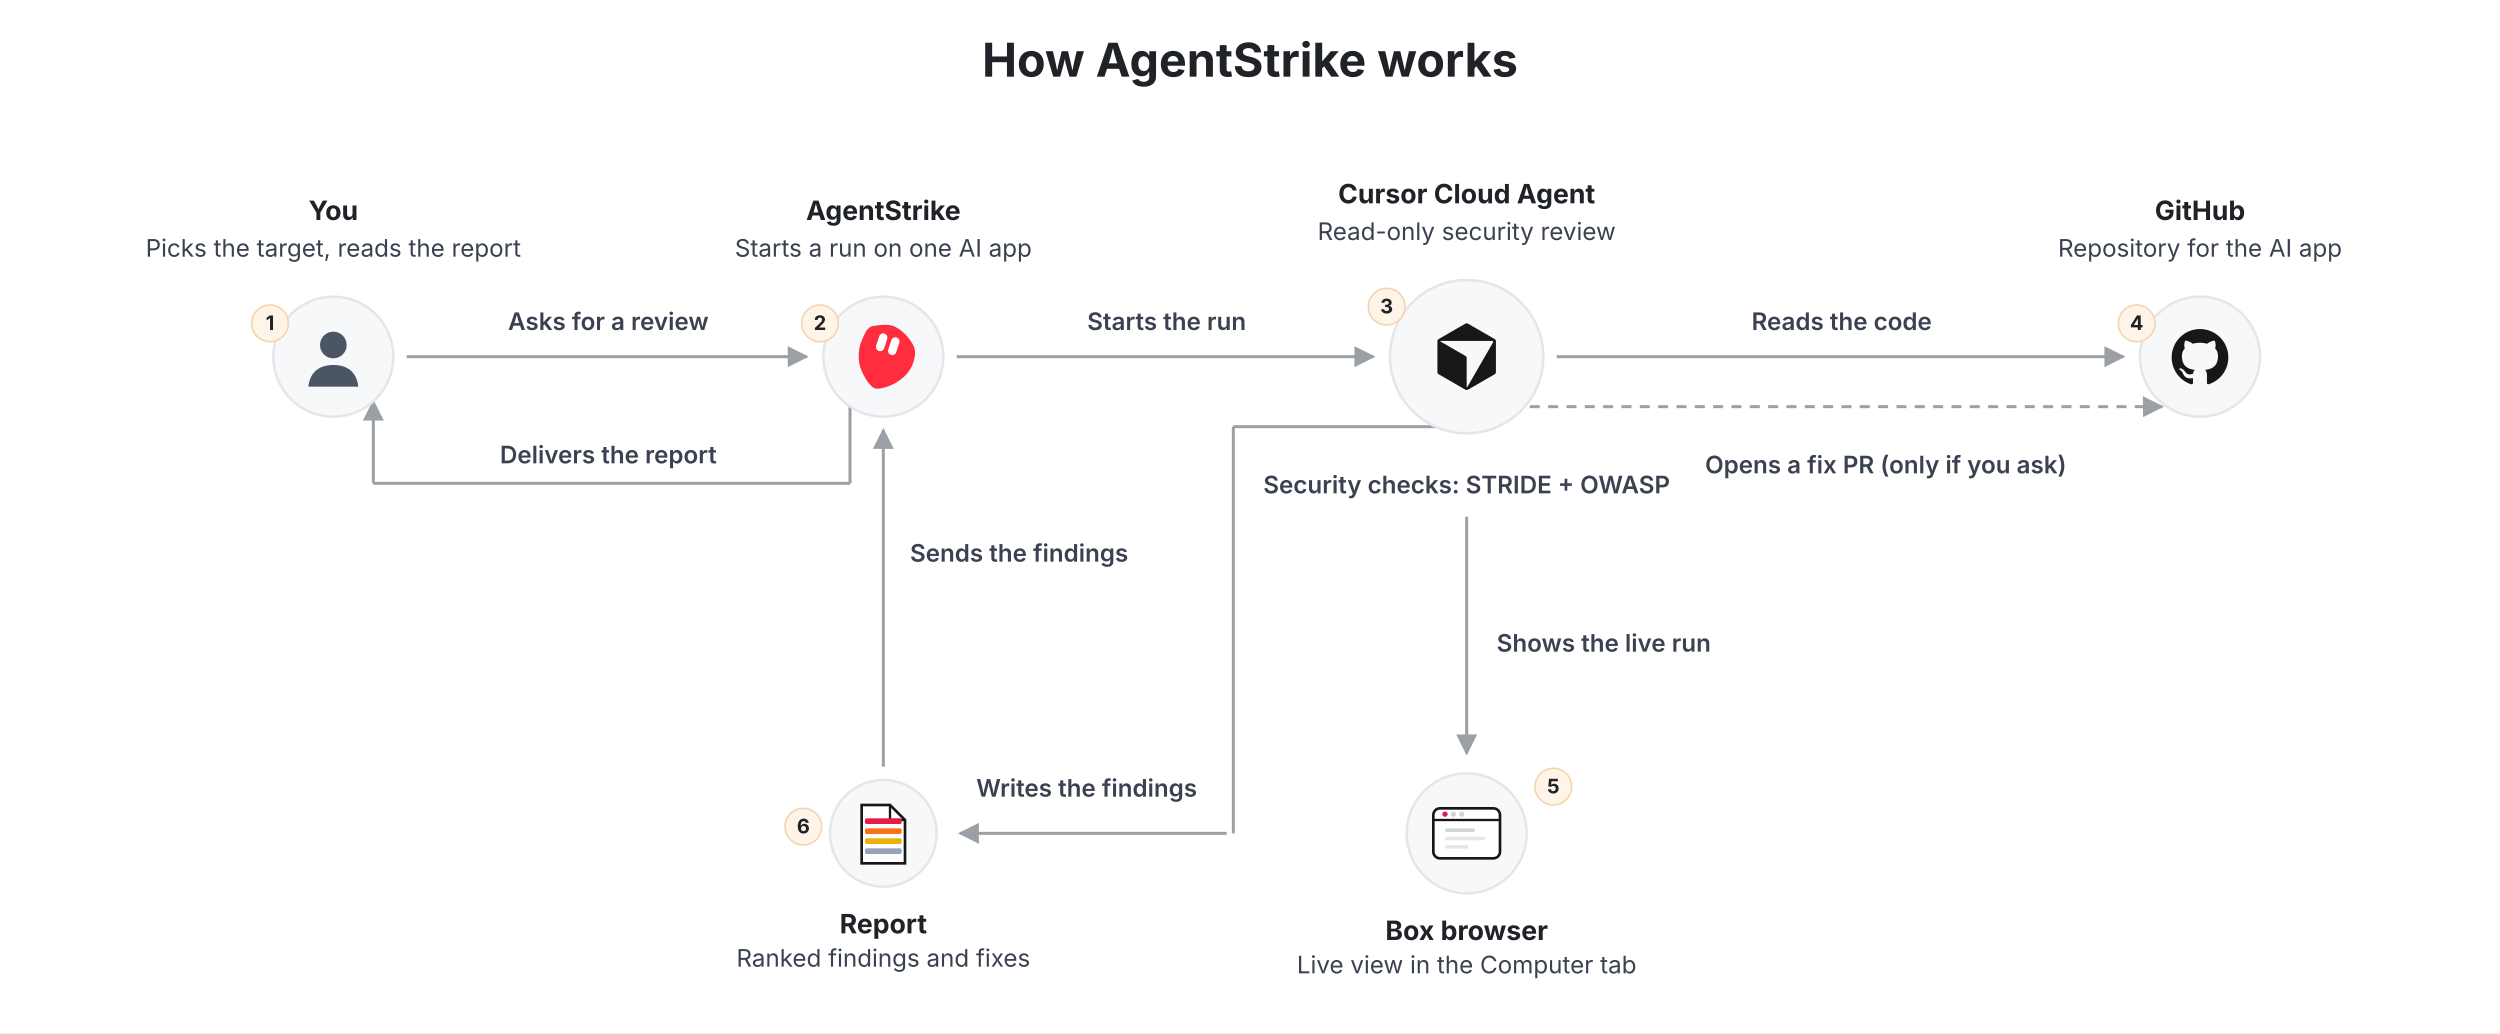
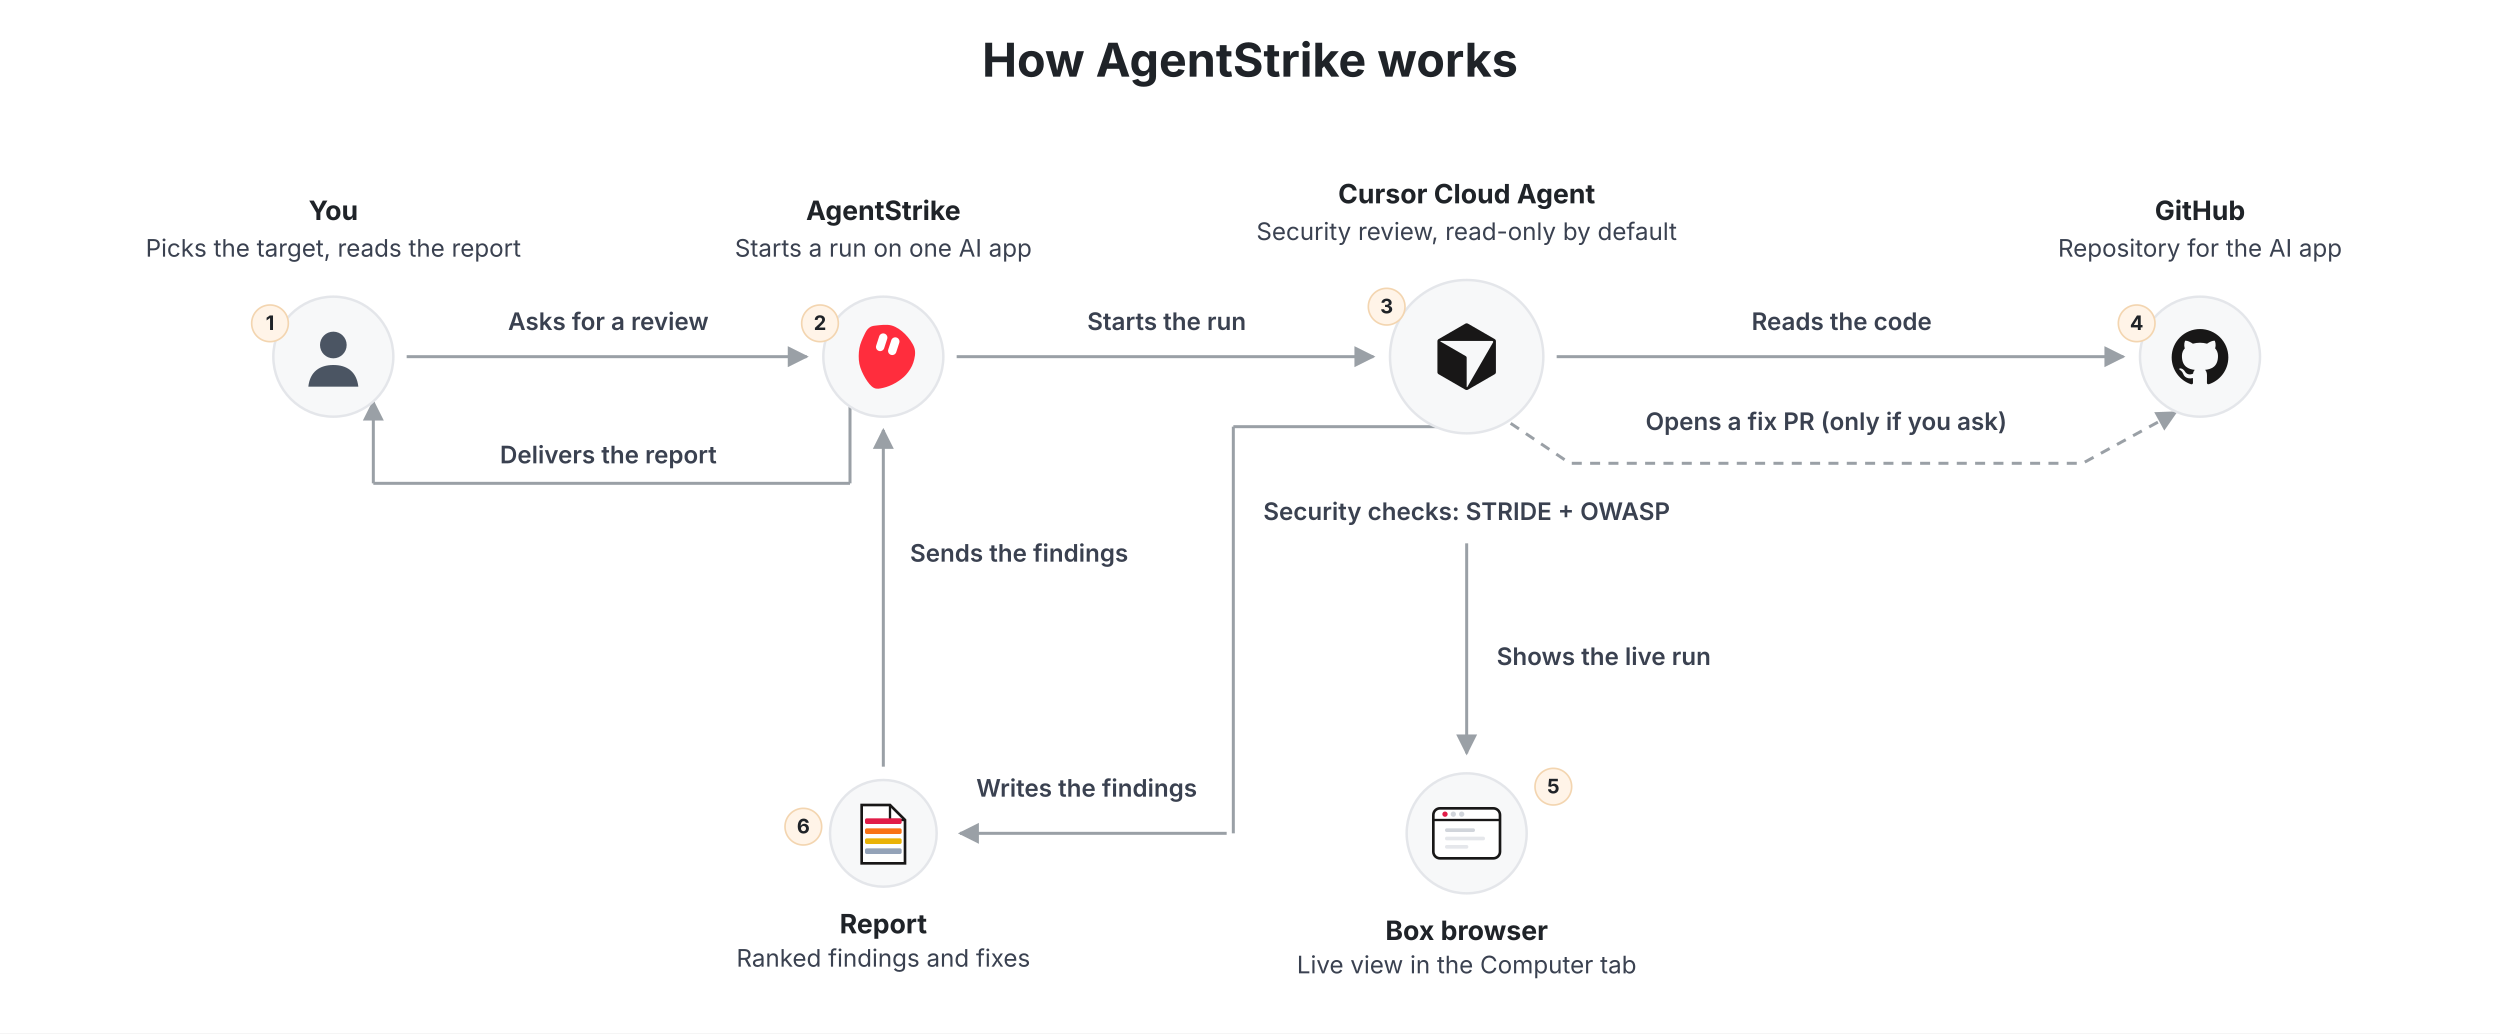
<svg xmlns="http://www.w3.org/2000/svg" width="1500" height="620" viewBox="0 0 1500 620" role="img" aria-label="How AgentStrike works">
  <rect width="1500" height="620" fill="#FFFFFF" />
  <defs>
    <marker id="arrow" viewBox="0 0 10 10" refX="9" refY="5" markerWidth="7" markerHeight="7" orient="auto">
      <path d="M0 0 L10 5 L0 10 z" fill="#9AA0A6" />
    </marker>
  </defs>
  <style>
    text { font-family: ui-sans-serif, Inter, system-ui, -apple-system, "Segoe UI", sans-serif; fill: #1F2328; }
    .title { font-size: 28px; font-weight: 700; }
    .name { font-size: 16px; font-weight: 700; }
    .cap { font-size: 14.5px; fill: #3A4150; }
    .note { font-size: 14.5px; fill: #3A4150; font-weight: 600; }
    .phase { font-size: 14.5px; fill: #3A4150; font-weight: 600; }
  </style>
  <text class="title" x="750.0" y="46" text-anchor="middle">How AgentStrike works</text>
  <line x1="244" y1="214" x2="484" y2="214" stroke="#9AA0A6" stroke-width="1.8" marker-end="url(#arrow)" />
  <line x1="574" y1="214" x2="824" y2="214" stroke="#9AA0A6" stroke-width="1.8" marker-end="url(#arrow)" />
  <line x1="934" y1="214" x2="1274" y2="214" stroke="#9AA0A6" stroke-width="1.8" marker-end="url(#arrow)" />
-   <line x1="917.871" y1="244" x2="1297.1" y2="244" stroke="#9AA0A6" stroke-width="1.8" stroke-dasharray="6 5" marker-end="url(#arrow)" />
+   <path d="M 906.4 254.0 L 942.0 278.0 L 1249.5 278.0 L 1305.5 247.4" fill="none" stroke="#9AA0A6" stroke-width="1.8" stroke-dasharray="6 5" stroke-linejoin="round" marker-end="url(#arrow)" />
  <text class="note" x="365.0" y="198" text-anchor="middle">Asks for a review</text>
  <text class="note" x="700.0" y="198" text-anchor="middle">Starts the run</text>
  <text class="note" x="1105.0" y="198" text-anchor="middle">Reads the code</text>
-   <text class="note" x="1131.486" y="284" text-anchor="middle">Opens a fix PR (only if you ask)</text>
-   <text class="phase" x="880" y="296" text-anchor="middle">Security checks: STRIDE + OWASP</text>
-   <line x1="880" y1="310" x2="880" y2="452" stroke="#9AA0A6" stroke-width="1.8" marker-end="url(#arrow)" />
-   <text class="note" x="898" y="391.0">Shows the live run</text>
+   <text class="note" x="1095.757" y="258" text-anchor="middle">Opens a fix PR (only if you ask)</text>
+   <text class="phase" x="880" y="312" text-anchor="middle">Security checks: STRIDE + OWASP</text>
+   <line x1="880" y1="326" x2="880" y2="452" stroke="#9AA0A6" stroke-width="1.8" marker-end="url(#arrow)" />
+   <text class="note" x="898" y="399.0">Shows the live run</text>
  <line x1="876" y1="256" x2="740" y2="256" stroke="#9AA0A6" stroke-width="1.8" />
  <line x1="740" y1="256" x2="740" y2="500" stroke="#9AA0A6" stroke-width="1.8" />
  <line x1="736" y1="500" x2="576" y2="500" stroke="#9AA0A6" stroke-width="1.8" marker-end="url(#arrow)" />
  <line x1="530" y1="460" x2="530" y2="258" stroke="#9AA0A6" stroke-width="1.8" marker-end="url(#arrow)" />
  <text class="note" x="652.0" y="478" text-anchor="middle">Writes the findings</text>
  <text class="note" x="546" y="337.0">Sends the findings</text>
  <line x1="510" y1="244" x2="510" y2="290" stroke="#9AA0A6" stroke-width="1.8" />
  <line x1="510" y1="290" x2="224" y2="290" stroke="#9AA0A6" stroke-width="1.8" />
  <line x1="224" y1="290" x2="224" y2="241" stroke="#9AA0A6" stroke-width="1.8" marker-end="url(#arrow)" />
  <text class="note" x="365.0" y="278" text-anchor="middle">Delivers the report</text>
  <circle cx="200" cy="214" r="36" fill="#F7F8F9" stroke="#E4E6EA" stroke-width="1.5" />
  <g transform="translate(200,216)" fill="#4B5563">
    <circle cx="0" cy="-9" r="8" />
    <path d="M-15 16c1-9 6.8-13 15-13s14 4 15 13" />
  </g>
  <text class="name" x="200" y="132" text-anchor="middle">You</text>
  <text class="cap" x="200" y="154" text-anchor="middle">Picks the target, reads the report</text>
  <circle cx="162" cy="194" r="11" fill="#FFF4E8" stroke="#F3D5B0" />
  <text x="162" y="198" text-anchor="middle" font-size="12" font-weight="700" fill="#C2410C">1</text>
  <circle cx="530" cy="214" r="36" fill="#F7F8F9" stroke="#E4E6EA" stroke-width="1.5" />
  <g transform="translate(530,214)">
    <g transform="translate(-23.00,-23.00) scale(0.7188)">
      <path fill="#FF2D3D" d="M26 6C29.17 5.67 35 4.83 39 6 43 7.17 46.83 9.83 50 13 53.17 16.17 56.83 21 58 25 59.17 29 58.17 33.33 57 37 55.83 40.67 53.5 44.17 51 47 48.5 49.83 45.17 52.17 42 54 38.83 55.83 35 57.33 32 58 29 58.67 26.5 59.33 24 58 21.5 56.67 19 53.33 17 50 15 46.67 12.83 42.17 12 38 11.17 33.83 11.33 29 12 25 12.67 21 14.67 16.83 16 14 17.33 11.17 18.33 9.33 20 8 21.67 6.67 22.83 6.33 26 6Z" />
      <g fill="#FFFFFF" transform="rotate(18 37 23)">
        <rect x="26.5" y="14.5" width="7" height="15.2" rx="3.5" />
        <rect x="37.1" y="14.5" width="7" height="15.2" rx="3.5" />
      </g>
    </g>
  </g>
  <text class="name" x="530" y="132" text-anchor="middle">AgentStrike</text>
  <text class="cap" x="530" y="154" text-anchor="middle">Starts a run on one AI app</text>
  <circle cx="492" cy="194" r="11" fill="#FFF4E8" stroke="#F3D5B0" />
  <text x="492" y="198" text-anchor="middle" font-size="12" font-weight="700" fill="#C2410C">2</text>
  <circle cx="880" cy="214" r="46" fill="#F7F8F9" stroke="#E4E6EA" stroke-width="1.5" />
  <g transform="translate(880,214)">
    <g transform="translate(-20.00,-20.00) scale(1.6667)" fill="#181717">
      <path d="M11.503.131 1.891 5.678a.84.84 0 0 0-.42.726v11.188c0 .3.162.575.42.724l9.609 5.55a1 1 0 0 0 .998 0l9.61-5.55a.84.84 0 0 0 .42-.724V6.404a.84.84 0 0 0-.42-.726L12.497.131a1.01 1.01 0 0 0-.996 0M2.657 6.338h18.55c.263 0 .43.287.297.515L12.23 22.918c-.062.107-.229.064-.229-.06V12.335a.59.59 0 0 0-.295-.51l-9.11-5.257c-.109-.063-.064-.23.061-.23" />
    </g>
  </g>
  <text class="name" x="880" y="122" text-anchor="middle">Cursor Cloud Agent</text>
-   <text class="cap" x="880" y="144" text-anchor="middle">Read-only security review</text>
+   <text class="cap" x="880" y="144" text-anchor="middle">Security review, read-only by default</text>
  <circle cx="832" cy="184" r="11" fill="#FFF4E8" stroke="#F3D5B0" />
  <text x="832" y="188" text-anchor="middle" font-size="12" font-weight="700" fill="#C2410C">3</text>
  <circle cx="1320" cy="214" r="36" fill="#F7F8F9" stroke="#E4E6EA" stroke-width="1.5" />
  <g transform="translate(1320,214)">
    <g transform="translate(-17.00,-17.00) scale(1.4167)" fill="#181717">
      <path d="M12 .297c-6.63 0-12 5.373-12 12 0 5.303 3.438 9.8 8.205 11.385.6.113.82-.258.82-.577 0-.285-.01-1.04-.015-2.04-3.338.724-4.042-1.61-4.042-1.61C4.422 18.07 3.633 17.7 3.633 17.7c-1.087-.744.084-.729.084-.729 1.205.084 1.838 1.236 1.838 1.236 1.07 1.835 2.809 1.305 3.495.998.108-.776.417-1.305.76-1.605-2.665-.3-5.466-1.332-5.466-5.93 0-1.31.465-2.38 1.235-3.22-.135-.303-.54-1.523.105-3.176 0 0 1.005-.322 3.3 1.23.96-.267 1.98-.399 3-.405 1.02.006 2.04.138 3 .405 2.28-1.552 3.285-1.23 3.285-1.23.645 1.653.24 2.873.12 3.176.765.84 1.23 1.91 1.23 3.22 0 4.61-2.805 5.625-5.475 5.92.42.36.81 1.096.81 2.22 0 1.606-.015 2.896-.015 3.286 0 .315.21.69.825.57C20.565 22.092 24 17.592 24 12.297c0-6.627-5.373-12-12-12" />
    </g>
  </g>
  <text class="name" x="1320" y="132" text-anchor="middle">GitHub</text>
  <text class="cap" x="1320" y="154" text-anchor="middle">Repository for the AI app</text>
  <circle cx="1282" cy="194" r="11" fill="#FFF4E8" stroke="#F3D5B0" />
  <text x="1282" y="198" text-anchor="middle" font-size="12" font-weight="700" fill="#C2410C">4</text>
  <circle cx="880" cy="500" r="36" fill="#F7F8F9" stroke="#E4E6EA" stroke-width="1.5" />
  <g transform="translate(880,500)">
    <rect x="-20" y="-15" width="40" height="30" rx="4" fill="#FFFFFF" stroke="#181717" stroke-width="1.6" />
    <path d="M-20-8h40" stroke="#181717" stroke-width="1.4" />
    <circle cx="-13" cy="-11.5" r="1.6" fill="#E11D48" />
    <circle cx="-8" cy="-11.5" r="1.6" fill="#D1D5DB" />
    <circle cx="-3" cy="-11.5" r="1.6" fill="#D1D5DB" />
    <rect x="-13" y="-3" width="18" height="2.2" rx="1" fill="#D1D5DB" />
    <rect x="-13" y="2" width="24" height="2.2" rx="1" fill="#E5E7EB" />
    <rect x="-13" y="7" width="14" height="2.2" rx="1" fill="#E5E7EB" />
  </g>
  <text class="name" x="880" y="564" text-anchor="middle">Box browser</text>
  <text class="cap" x="880" y="584" text-anchor="middle">Live view in the Computer tab</text>
  <circle cx="932" cy="472" r="11" fill="#FFF4E8" stroke="#F3D5B0" />
  <text x="932" y="476" text-anchor="middle" font-size="12" font-weight="700" fill="#C2410C">5</text>
  <circle cx="530" cy="500" r="32" fill="#F7F8F9" stroke="#E4E6EA" stroke-width="1.5" />
  <g transform="translate(530,500)">
    <path fill="#FFFFFF" stroke="#181717" stroke-width="1.6" d="M-13-17h17l9 9v26h-26z" />
    <path fill="none" stroke="#181717" stroke-width="1.4" d="M4-17v9h9" />
    <rect x="-11" y="-9" width="22" height="3.4" rx="1" fill="#E11D48" />
    <rect x="-11" y="-3" width="22" height="3.4" rx="1" fill="#F97316" />
    <rect x="-11" y="3" width="22" height="3.4" rx="1" fill="#EAB308" />
    <rect x="-11" y="9" width="22" height="3.4" rx="1" fill="#94A3B8" />
  </g>
  <text class="name" x="530" y="560" text-anchor="middle">Report</text>
  <text class="cap" x="530" y="580" text-anchor="middle">Ranked findings and fixes</text>
  <circle cx="482" cy="496" r="11" fill="#FFF4E8" stroke="#F3D5B0" />
  <text x="482" y="500" text-anchor="middle" font-size="12" font-weight="700" fill="#C2410C">6</text>
</svg>
